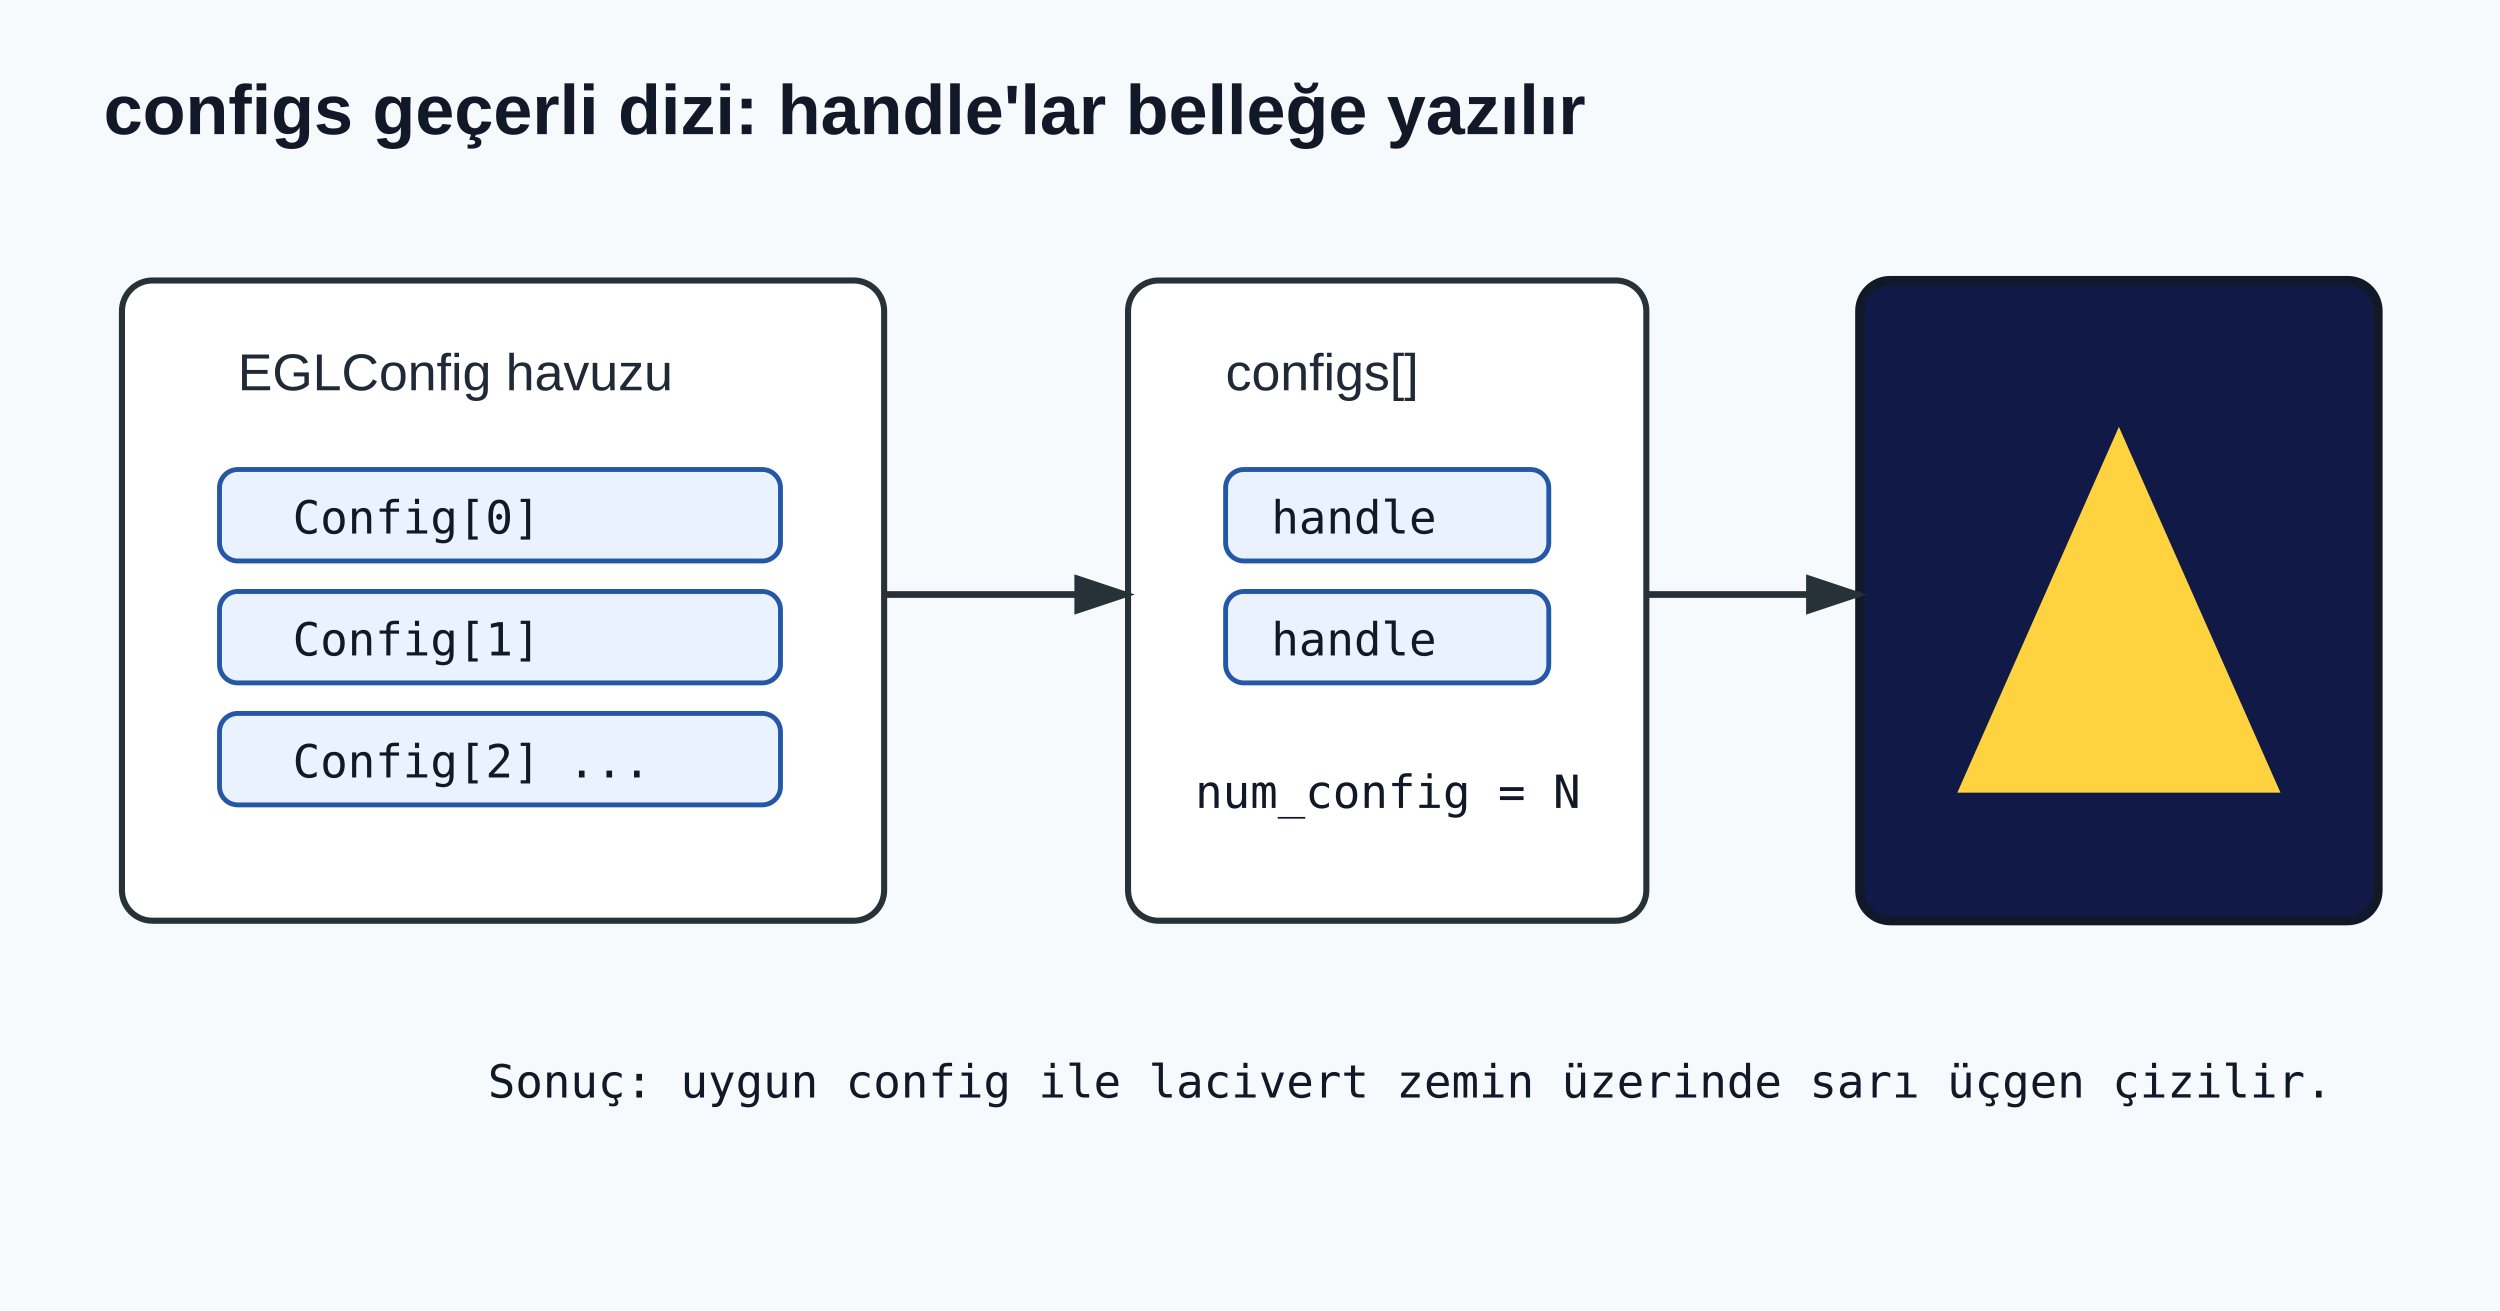
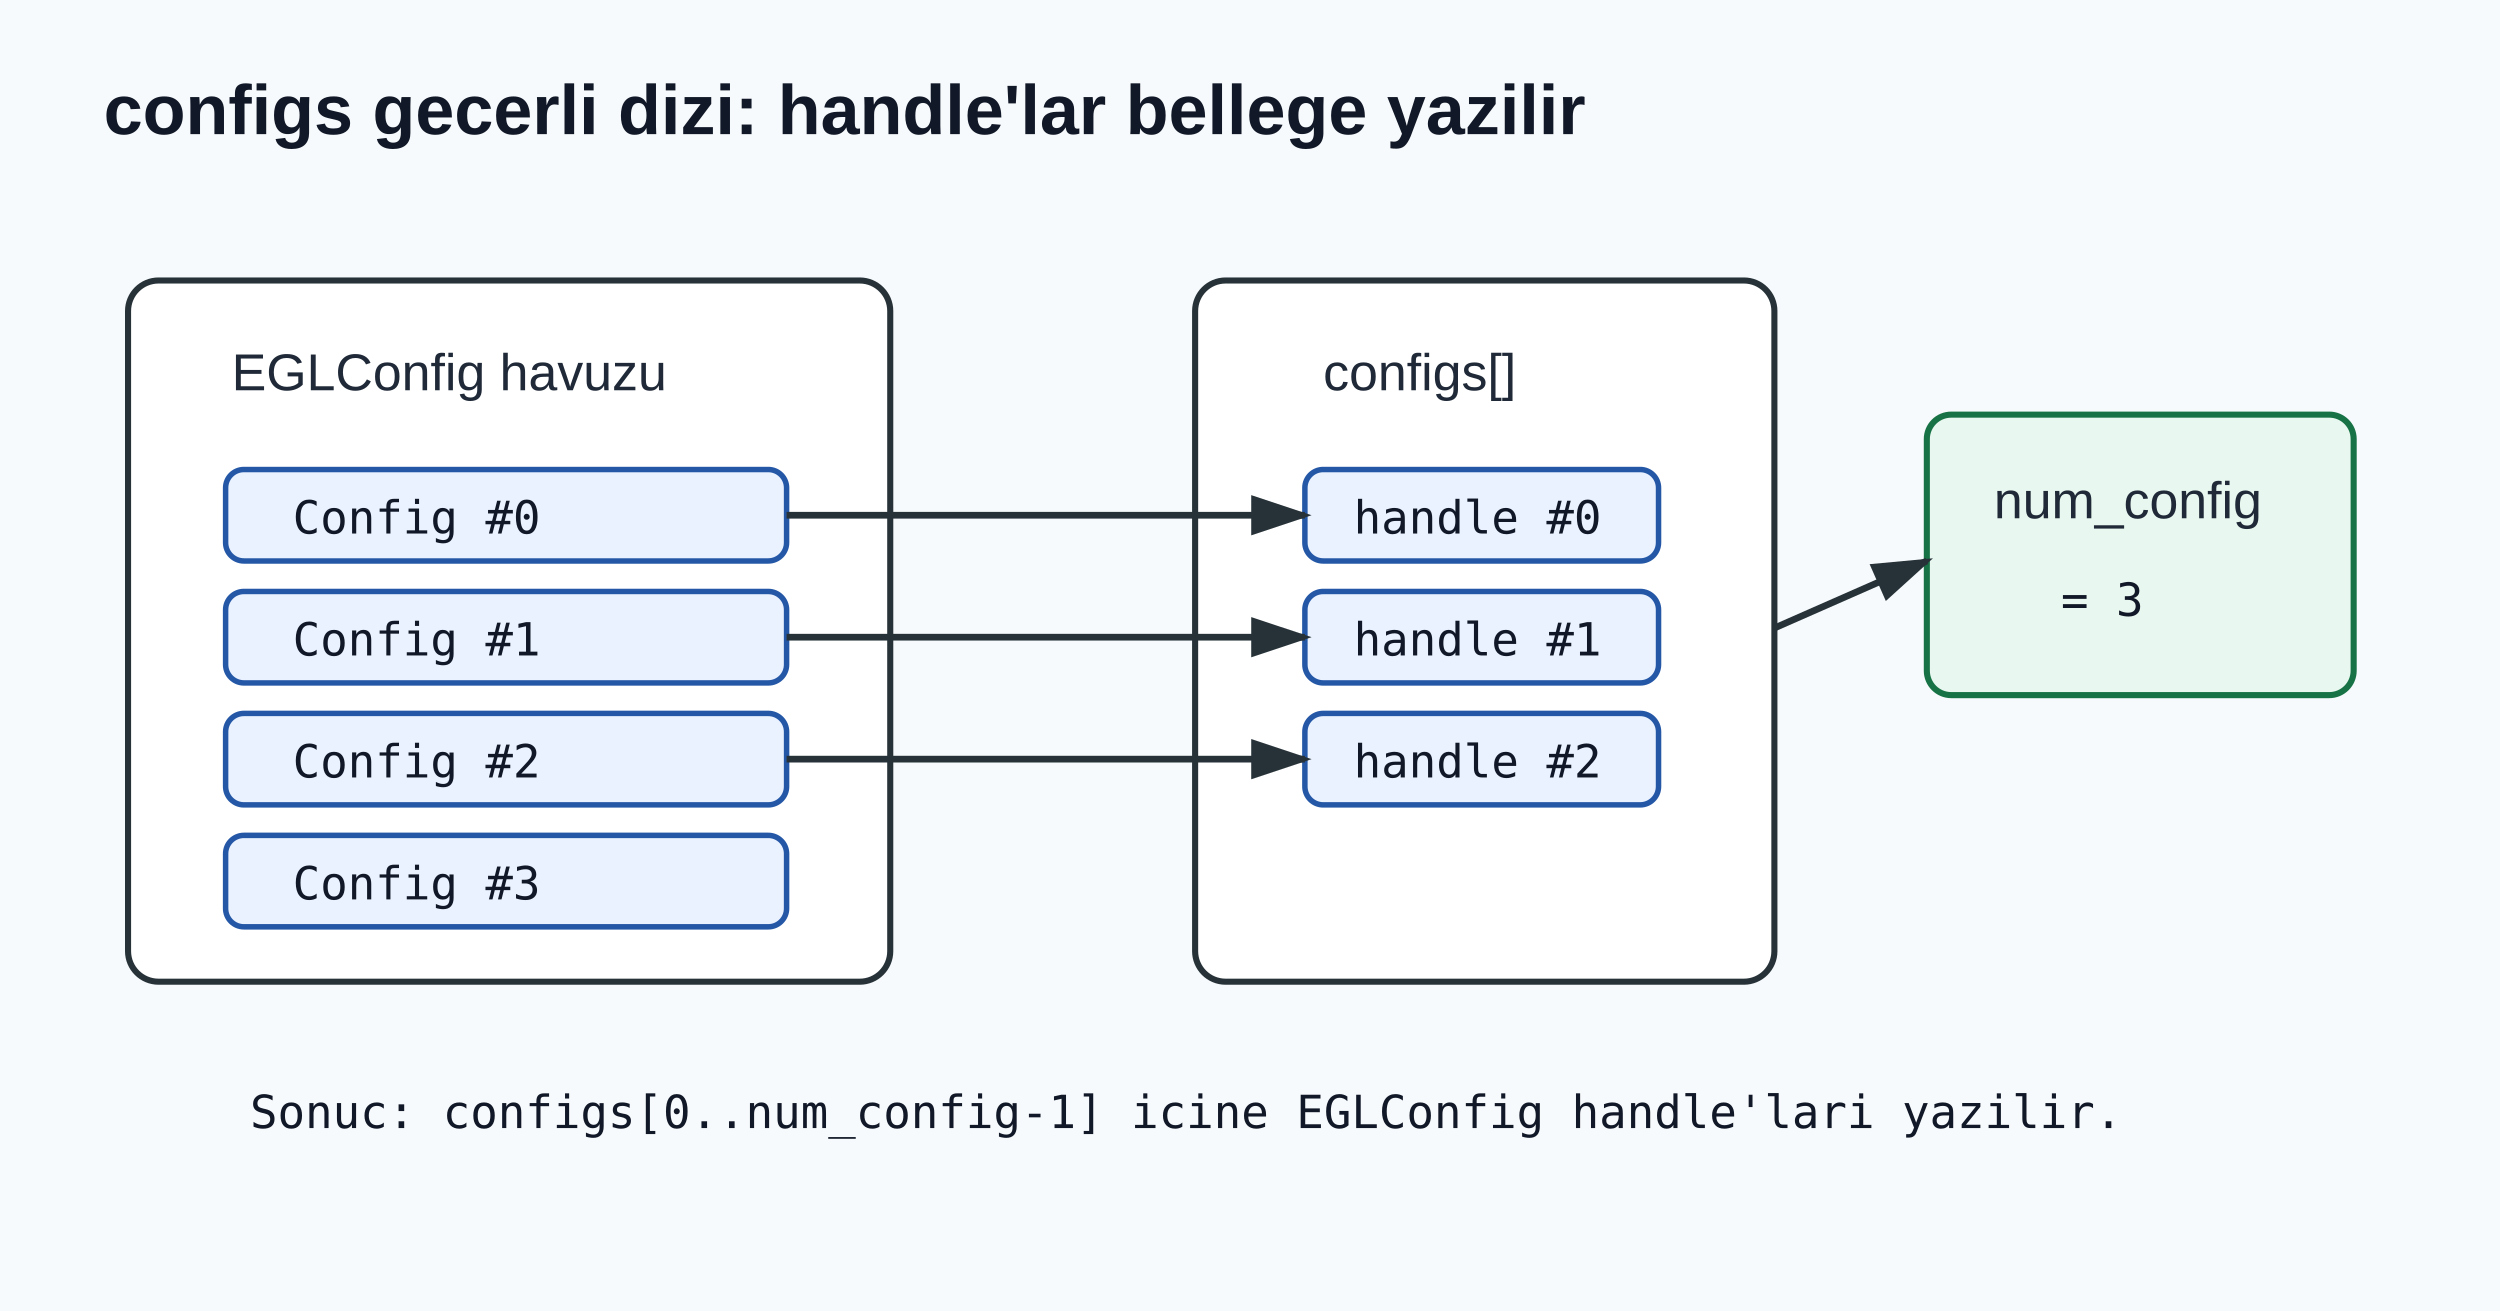
<svg xmlns="http://www.w3.org/2000/svg" width="820" height="430" viewBox="0 0 820 430" role="img" aria-labelledby="title desc">
  <defs>
    <marker id="arrow" markerWidth="10" markerHeight="10" refX="8" refY="3" orient="auto" markerUnits="strokeWidth">
      <path d="M0,0 L0,6 L9,3 z" fill="#263238" />
    </marker>
    <style>
-       .bg{fill:#f7fafc}.box{fill:#ffffff;stroke:#263238;stroke-width:2;rx:10}.slot{fill:#eaf2ff;stroke:#2457a6;stroke-width:1.6;rx:6}.screen{fill:#111947;stroke:#111827;stroke-width:3;rx:10}
+       .bg{fill:#f7fafc}.box{fill:#ffffff;stroke:#263238;stroke-width:2;rx:10}.slot{fill:#eaf2ff;stroke:#2457a6;stroke-width:1.8;rx:6}.count{fill:#e8f7ef;stroke:#177245;stroke-width:2;rx:8}
      .title{font-family:Arial,Helvetica,sans-serif;font-size:23px;font-weight:700;fill:#111827}.text{font-family:Arial,Helvetica,sans-serif;font-size:17px;fill:#1f2937}.mono{font-family:Consolas,Menlo,monospace;font-size:15px;fill:#111827}.line{stroke:#263238;stroke-width:2.2;fill:none;marker-end:url(#arrow)}
    </style>
  </defs>
  <rect class="bg" width="820" height="430" />
-   <text class="title" x="34" y="44">configs geçerli dizi: handle'lar belleğe yazılır</text>
-   <rect class="box" x="40" y="92" width="250" height="210" />
-   <text class="text" x="78" y="128">EGLConfig havuzu</text>
-   <rect class="slot" x="72" y="154" width="184" height="30" />
-   <text class="mono" x="96" y="175">Config[0]</text>
-   <rect class="slot" x="72" y="194" width="184" height="30" />
-   <text class="mono" x="96" y="215">Config[1]</text>
-   <rect class="slot" x="72" y="234" width="184" height="30" />
-   <text class="mono" x="96" y="255">Config[2] ...</text>
-   <rect class="box" x="370" y="92" width="170" height="210" />
-   <text class="text" x="402" y="128">configs[]</text>
-   <rect class="slot" x="402" y="154" width="106" height="30" />
-   <text class="mono" x="417" y="175">handle</text>
-   <rect class="slot" x="402" y="194" width="106" height="30" />
-   <text class="mono" x="417" y="215">handle</text>
-   <text class="mono" x="392" y="265">num_config = N</text>
-   <rect class="screen" x="610" y="92" width="170" height="210" />
-   <polygon points="695,140 642,260 748,260" fill="#ffd23f" />
-   <path class="line" d="M290 195 L370 195" />
-   <path class="line" d="M540 195 L610 195" />
-   <text class="mono" x="160" y="360">Sonuç: uygun config ile lacivert zemin üzerinde sarı üçgen çizilir.</text>
+   <text class="title" x="34" y="44">configs gecerli dizi: handle'lar bellege yazilir</text>
+   <rect class="box" x="42" y="92" width="250" height="230" />
+   <text class="text" x="76" y="128">EGLConfig havuzu</text>
+   <rect class="slot" x="74" y="154" width="184" height="30" />
+   <text class="mono" x="96" y="175">Config #0</text>
+   <rect class="slot" x="74" y="194" width="184" height="30" />
+   <text class="mono" x="96" y="215">Config #1</text>
+   <rect class="slot" x="74" y="234" width="184" height="30" />
+   <text class="mono" x="96" y="255">Config #2</text>
+   <rect class="slot" x="74" y="274" width="184" height="30" />
+   <text class="mono" x="96" y="295">Config #3</text>
+   <rect class="box" x="392" y="92" width="190" height="230" />
+   <text class="text" x="434" y="128">configs[]</text>
+   <rect class="slot" x="428" y="154" width="116" height="30" />
+   <text class="mono" x="444" y="175">handle #0</text>
+   <rect class="slot" x="428" y="194" width="116" height="30" />
+   <text class="mono" x="444" y="215">handle #1</text>
+   <rect class="slot" x="428" y="234" width="116" height="30" />
+   <text class="mono" x="444" y="255">handle #2</text>
+   <path class="line" d="M258 169 L428 169" />
+   <path class="line" d="M258 209 L428 209" />
+   <path class="line" d="M258 249 L428 249" />
+   <rect class="count" x="632" y="136" width="140" height="92" />
+   <text class="text" x="654" y="170">num_config</text>
+   <text class="mono" x="676" y="202">= 3</text>
+   <path class="line" d="M582 206 L632 184" />
+   <text class="mono" x="82" y="370">Sonuc: configs[0..num_config-1] icine EGLConfig handle'lari yazilir.</text>
</svg>
